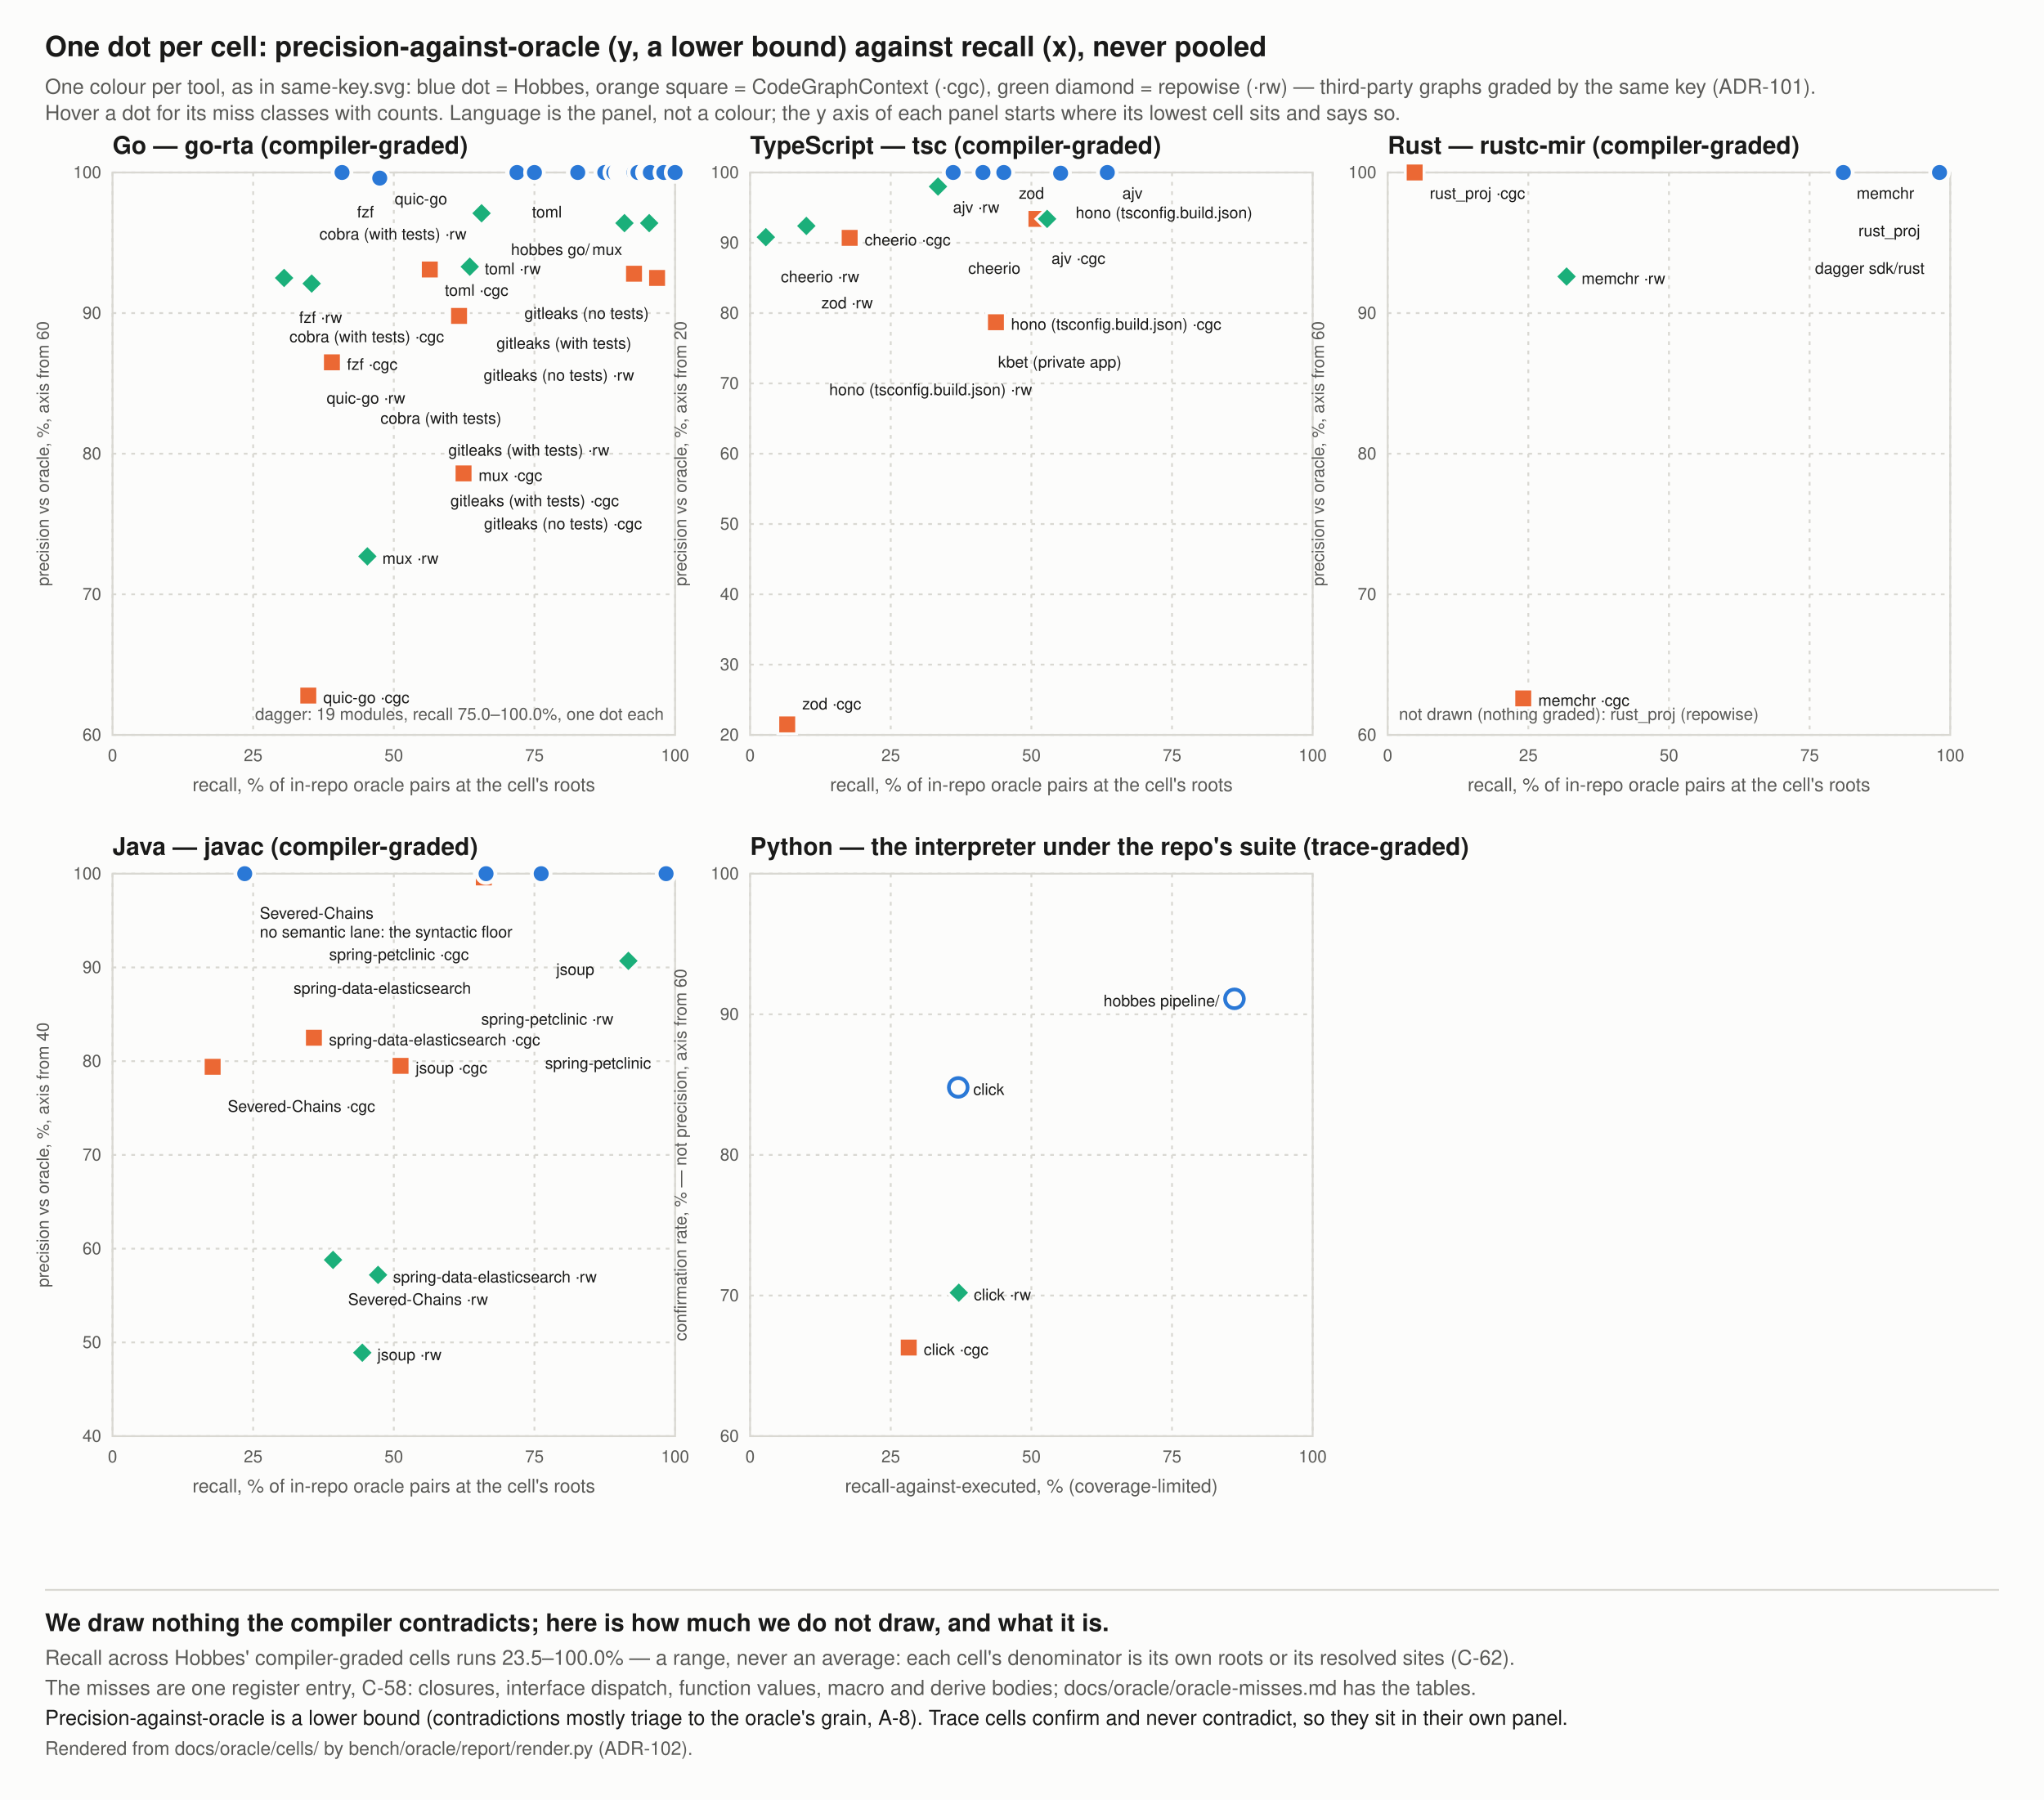
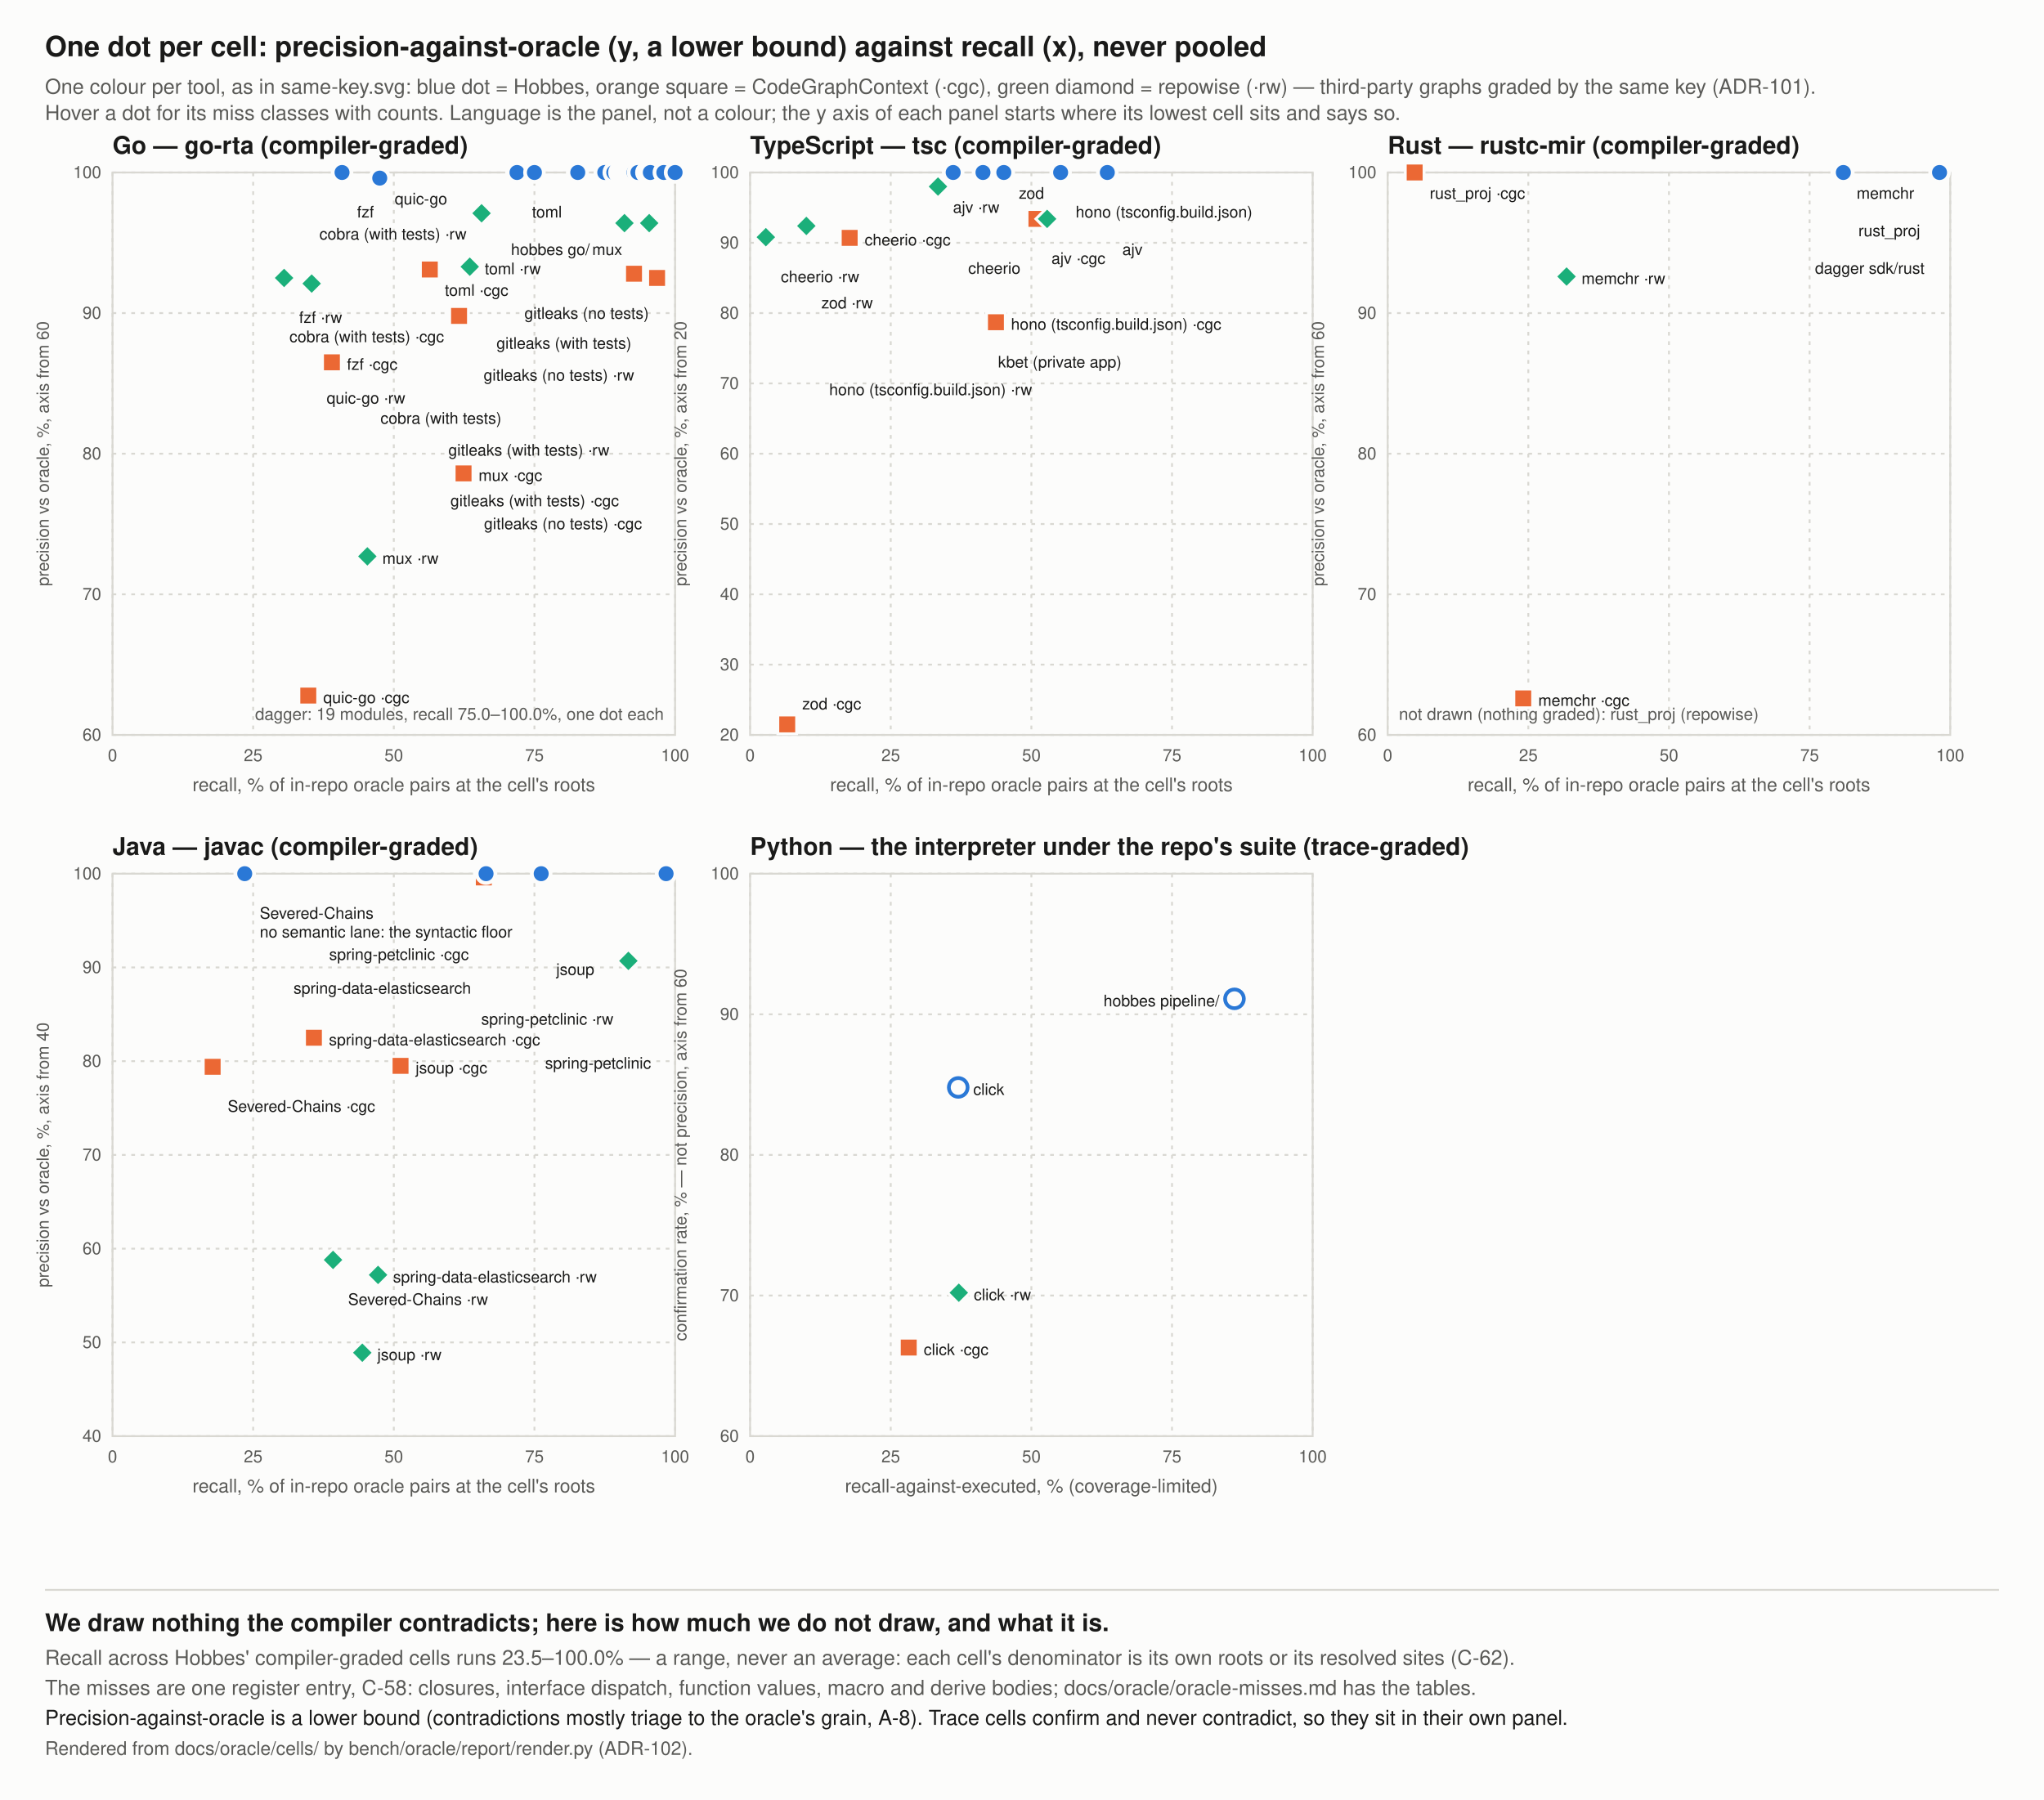
<svg xmlns="http://www.w3.org/2000/svg" width="1090" height="960" viewBox="0 0 1090 960" role="img" aria-label="Precision-against-oracle by recall, one dot per cell, per language">
  <rect width="1090" height="960" fill="#fcfcfb" />
  <text x="24" y="30" font-size="15" fill="#1a1a19" text-anchor="start" font-weight="bold" font-family="-apple-system, 'Segoe UI', Helvetica, Arial, sans-serif">One dot per cell: precision-against-oracle (y, a lower bound) against recall (x), never pooled</text>
  <text x="24" y="50" font-size="11" fill="#5a5a57" text-anchor="start" font-weight="normal" font-family="-apple-system, 'Segoe UI', Helvetica, Arial, sans-serif">One colour per tool, as in same-key.svg: blue dot = Hobbes, orange square = CodeGraphContext (·cgc), green diamond = repowise (·rw) — third-party graphs graded by the same key (ADR-101).</text>
  <text x="24" y="64" font-size="11" fill="#5a5a57" text-anchor="start" font-weight="normal" font-family="-apple-system, 'Segoe UI', Helvetica, Arial, sans-serif">Hover a dot for its miss classes with counts. Language is the panel, not a colour; the y axis of each panel starts where its lowest cell sits and says so.</text>
  <text x="60" y="82" font-size="13" fill="#1a1a19" text-anchor="start" font-weight="bold" font-family="-apple-system, 'Segoe UI', Helvetica, Arial, sans-serif">Go — go-rta (compiler-graded)</text>
  <rect x="60" y="92" width="300" height="300" fill="none" stroke="#d9d8d2" />
  <line x1="60.0" y1="92" x2="60.0" y2="392" stroke="#d9d8d2" stroke-dasharray="2 3" />
  <text x="60.0" y="406" font-size="9" fill="#5a5a57" text-anchor="middle" font-weight="normal" font-family="-apple-system, 'Segoe UI', Helvetica, Arial, sans-serif">0</text>
  <line x1="135.0" y1="92" x2="135.0" y2="392" stroke="#d9d8d2" stroke-dasharray="2 3" />
  <text x="135.0" y="406" font-size="9" fill="#5a5a57" text-anchor="middle" font-weight="normal" font-family="-apple-system, 'Segoe UI', Helvetica, Arial, sans-serif">25</text>
  <line x1="210.0" y1="92" x2="210.0" y2="392" stroke="#d9d8d2" stroke-dasharray="2 3" />
  <text x="210.0" y="406" font-size="9" fill="#5a5a57" text-anchor="middle" font-weight="normal" font-family="-apple-system, 'Segoe UI', Helvetica, Arial, sans-serif">50</text>
  <line x1="285.0" y1="92" x2="285.0" y2="392" stroke="#d9d8d2" stroke-dasharray="2 3" />
  <text x="285.0" y="406" font-size="9" fill="#5a5a57" text-anchor="middle" font-weight="normal" font-family="-apple-system, 'Segoe UI', Helvetica, Arial, sans-serif">75</text>
  <line x1="360.0" y1="92" x2="360.0" y2="392" stroke="#d9d8d2" stroke-dasharray="2 3" />
  <text x="360.0" y="406" font-size="9" fill="#5a5a57" text-anchor="middle" font-weight="normal" font-family="-apple-system, 'Segoe UI', Helvetica, Arial, sans-serif">100</text>
  <line x1="60" y1="392.0" x2="360" y2="392.0" stroke="#d9d8d2" stroke-dasharray="2 3" />
  <text x="54" y="395.0" font-size="9" fill="#5a5a57" text-anchor="end" font-weight="normal" font-family="-apple-system, 'Segoe UI', Helvetica, Arial, sans-serif">60</text>
  <line x1="60" y1="317.0" x2="360" y2="317.0" stroke="#d9d8d2" stroke-dasharray="2 3" />
  <text x="54" y="320.0" font-size="9" fill="#5a5a57" text-anchor="end" font-weight="normal" font-family="-apple-system, 'Segoe UI', Helvetica, Arial, sans-serif">70</text>
  <line x1="60" y1="242.0" x2="360" y2="242.0" stroke="#d9d8d2" stroke-dasharray="2 3" />
  <text x="54" y="245.0" font-size="9" fill="#5a5a57" text-anchor="end" font-weight="normal" font-family="-apple-system, 'Segoe UI', Helvetica, Arial, sans-serif">80</text>
  <line x1="60" y1="167.0" x2="360" y2="167.0" stroke="#d9d8d2" stroke-dasharray="2 3" />
  <text x="54" y="170.0" font-size="9" fill="#5a5a57" text-anchor="end" font-weight="normal" font-family="-apple-system, 'Segoe UI', Helvetica, Arial, sans-serif">90</text>
  <line x1="60" y1="92.0" x2="360" y2="92.0" stroke="#d9d8d2" stroke-dasharray="2 3" />
  <text x="54" y="95.0" font-size="9" fill="#5a5a57" text-anchor="end" font-weight="normal" font-family="-apple-system, 'Segoe UI', Helvetica, Arial, sans-serif">100</text>
  <text x="210.0" y="422" font-size="10" fill="#5a5a57" text-anchor="middle" font-weight="normal" font-family="-apple-system, 'Segoe UI', Helvetica, Arial, sans-serif">recall, % of in-repo oracle pairs at the cell's roots</text>
  <text x="26" y="242.0" font-size="9" fill="#5a5a57" text-anchor="middle" font-weight="normal" font-family="-apple-system, 'Segoe UI', Helvetica, Arial, sans-serif" transform="rotate(-90 26 242.0)">precision vs oracle, %, axis from 60</text>
  <g>
    <polygon points="151.5,142.25 157.5,148.25 151.5,154.25 145.5,148.25" fill="#1baf7a" stroke="#fcfcfb" stroke-width="1.5" />
  </g>
  <text x="159.5" y="172.25" font-size="8.5" fill="#1a1a19" text-anchor="start" font-weight="normal" font-family="-apple-system, 'Segoe UI', Helvetica, Arial, sans-serif">fzf ·rw</text>
  <g>
    <rect x="159.4" y="366.0" width="10" height="10" fill="#eb6834" stroke="#fcfcfb" stroke-width="1.5" />
  </g>
  <text x="172.4" y="375.0" font-size="8.5" fill="#1a1a19" text-anchor="start" font-weight="normal" font-family="-apple-system, 'Segoe UI', Helvetica, Arial, sans-serif">quic-go ·cgc</text>
  <g>
    <polygon points="166.2,145.25 172.2,151.25 166.2,157.25 160.2,151.25" fill="#1baf7a" stroke="#fcfcfb" stroke-width="1.5" />
  </g>
  <text x="174.2" y="215.25" font-size="8.5" fill="#1a1a19" text-anchor="start" font-weight="normal" font-family="-apple-system, 'Segoe UI', Helvetica, Arial, sans-serif">quic-go ·rw</text>
  <g>
    <rect x="172.0" y="188.25" width="10" height="10" fill="#eb6834" stroke="#fcfcfb" stroke-width="1.5" />
  </g>
  <text x="185.0" y="197.25" font-size="8.5" fill="#1a1a19" text-anchor="start" font-weight="normal" font-family="-apple-system, 'Segoe UI', Helvetica, Arial, sans-serif">fzf ·cgc</text>
  <g>
    <circle cx="182.4" cy="92.0" r="5" fill="#2a78d6" stroke="#fcfcfb" stroke-width="2" />
  </g>
  <text x="190.4" y="116.0" font-size="8.5" fill="#1a1a19" text-anchor="start" font-weight="normal" font-family="-apple-system, 'Segoe UI', Helvetica, Arial, sans-serif">fzf</text>
  <g>
    <polygon points="195.9,290.75 201.9,296.75 195.9,302.75 189.9,296.75" fill="#1baf7a" stroke="#fcfcfb" stroke-width="1.5" />
  </g>
  <text x="203.9" y="300.75" font-size="8.5" fill="#1a1a19" text-anchor="start" font-weight="normal" font-family="-apple-system, 'Segoe UI', Helvetica, Arial, sans-serif">mux ·rw</text>
  <g>
    <circle cx="202.5" cy="95" r="5" fill="#2a78d6" stroke="#fcfcfb" stroke-width="2" />
  </g>
  <text x="210.5" y="109" font-size="8.5" fill="#1a1a19" text-anchor="start" font-weight="normal" font-family="-apple-system, 'Segoe UI', Helvetica, Arial, sans-serif">quic-go</text>
  <g>
    <rect x="224.2" y="138.75" width="10" height="10" fill="#eb6834" stroke="#fcfcfb" stroke-width="1.5" />
  </g>
  <text x="237.2" y="157.75" font-size="8.5" fill="#1a1a19" text-anchor="start" font-weight="normal" font-family="-apple-system, 'Segoe UI', Helvetica, Arial, sans-serif">toml ·cgc</text>
  <g>
    <rect x="239.8" y="163.5" width="10" height="10" fill="#eb6834" stroke="#fcfcfb" stroke-width="1.5" />
  </g>
  <text x="236.8" y="182.5" font-size="8.5" fill="#1a1a19" text-anchor="end" font-weight="normal" font-family="-apple-system, 'Segoe UI', Helvetica, Arial, sans-serif">cobra (with tests) ·cgc</text>
  <g>
    <rect x="242.2" y="247.5" width="10" height="10" fill="#eb6834" stroke="#fcfcfb" stroke-width="1.5" />
  </g>
  <text x="255.2" y="256.5" font-size="8.5" fill="#1a1a19" text-anchor="start" font-weight="normal" font-family="-apple-system, 'Segoe UI', Helvetica, Arial, sans-serif">mux ·cgc</text>
  <g>
    <polygon points="250.5,136.25 256.5,142.25 250.5,148.25 244.5,142.25" fill="#1baf7a" stroke="#fcfcfb" stroke-width="1.5" />
  </g>
  <text x="258.5" y="146.25" font-size="8.5" fill="#1a1a19" text-anchor="start" font-weight="normal" font-family="-apple-system, 'Segoe UI', Helvetica, Arial, sans-serif">toml ·rw</text>
  <g>
    <polygon points="256.8,107.75 262.8,113.75 256.8,119.75 250.8,113.75" fill="#1baf7a" stroke="#fcfcfb" stroke-width="1.5" />
  </g>
  <text x="248.8" y="127.75" font-size="8.5" fill="#1a1a19" text-anchor="end" font-weight="normal" font-family="-apple-system, 'Segoe UI', Helvetica, Arial, sans-serif">cobra (with tests) ·rw</text>
  <g>
    <circle cx="275.4" cy="92.0" r="5" fill="#2a78d6" stroke="#fcfcfb" stroke-width="2" />
  </g>
  <text x="267.4" y="226.0" font-size="8.5" fill="#1a1a19" text-anchor="end" font-weight="normal" font-family="-apple-system, 'Segoe UI', Helvetica, Arial, sans-serif">cobra (with tests)</text>
  <g>
    <circle cx="275.7" cy="92.0" r="5" fill="#2a78d6" stroke="#fcfcfb" stroke-width="2" />
  </g>
  <text x="283.7" y="116.0" font-size="8.5" fill="#1a1a19" text-anchor="start" font-weight="normal" font-family="-apple-system, 'Segoe UI', Helvetica, Arial, sans-serif">toml</text>
  <g>
    <circle cx="285.0" cy="92.0" r="5" fill="#2a78d6" stroke="#fcfcfb" stroke-width="2" />
  </g>
  <g>
    <circle cx="307.8" cy="92.0" r="5" fill="#2a78d6" stroke="#fcfcfb" stroke-width="2" />
  </g>
  <text x="315.8" y="136.0" font-size="8.5" fill="#1a1a19" text-anchor="start" font-weight="normal" font-family="-apple-system, 'Segoe UI', Helvetica, Arial, sans-serif">mux</text>
  <g>
    <circle cx="308.1" cy="92.0" r="5" fill="#2a78d6" stroke="#fcfcfb" stroke-width="2" />
  </g>
  <g>
    <circle cx="322.5" cy="92.0" r="5" fill="#2a78d6" stroke="#fcfcfb" stroke-width="2" />
  </g>
  <text x="314.5" y="136.0" font-size="8.5" fill="#1a1a19" text-anchor="end" font-weight="normal" font-family="-apple-system, 'Segoe UI', Helvetica, Arial, sans-serif">hobbes go/</text>
  <g>
    <circle cx="327.3" cy="92.0" r="5" fill="#2a78d6" stroke="#fcfcfb" stroke-width="2" />
  </g>
  <g>
    <circle cx="330.3" cy="92.0" r="5" fill="#2a78d6" stroke="#fcfcfb" stroke-width="2" />
  </g>
  <g>
    <circle cx="330.9" cy="92.0" r="5" fill="#2a78d6" stroke="#fcfcfb" stroke-width="2" />
  </g>
  <g>
    <circle cx="332.4" cy="92.0" r="5" fill="#2a78d6" stroke="#fcfcfb" stroke-width="2" />
  </g>
  <g>
    <circle cx="332.7" cy="92.0" r="5" fill="#2a78d6" stroke="#fcfcfb" stroke-width="2" />
  </g>
  <g>
    <polygon points="333.0,113 339.0,119 333.0,125 327.0,119" fill="#1baf7a" stroke="#fcfcfb" stroke-width="1.5" />
  </g>
  <text x="325.0" y="243" font-size="8.5" fill="#1a1a19" text-anchor="end" font-weight="normal" font-family="-apple-system, 'Segoe UI', Helvetica, Arial, sans-serif">gitleaks (with tests) ·rw</text>
  <g>
    <circle cx="333.3" cy="92.0" r="5" fill="#2a78d6" stroke="#fcfcfb" stroke-width="2" />
  </g>
  <g>
    <circle cx="334.5" cy="92.0" r="5" fill="#2a78d6" stroke="#fcfcfb" stroke-width="2" />
  </g>
  <g>
    <circle cx="334.5" cy="92.0" r="5" fill="#2a78d6" stroke="#fcfcfb" stroke-width="2" />
  </g>
  <g>
    <circle cx="335.1" cy="92.0" r="5" fill="#2a78d6" stroke="#fcfcfb" stroke-width="2" />
  </g>
  <g>
    <circle cx="336.3" cy="92.0" r="5" fill="#2a78d6" stroke="#fcfcfb" stroke-width="2" />
  </g>
  <g>
    <circle cx="337.8" cy="92.0" r="5" fill="#2a78d6" stroke="#fcfcfb" stroke-width="2" />
  </g>
  <g>
    <rect x="333.1" y="141.0" width="10" height="10" fill="#eb6834" stroke="#fcfcfb" stroke-width="1.5" />
  </g>
  <text x="330.1" y="270.0" font-size="8.5" fill="#1a1a19" text-anchor="end" font-weight="normal" font-family="-apple-system, 'Segoe UI', Helvetica, Arial, sans-serif">gitleaks (with tests) ·cgc</text>
  <g>
    <circle cx="338.1" cy="92.0" r="5" fill="#2a78d6" stroke="#fcfcfb" stroke-width="2" />
  </g>
  <g>
    <circle cx="340.2" cy="92.0" r="5" fill="#2a78d6" stroke="#fcfcfb" stroke-width="2" />
  </g>
  <g>
    <circle cx="344.7" cy="92.0" r="5" fill="#2a78d6" stroke="#fcfcfb" stroke-width="2" />
  </g>
  <text x="336.7" y="186.0" font-size="8.5" fill="#1a1a19" text-anchor="end" font-weight="normal" font-family="-apple-system, 'Segoe UI', Helvetica, Arial, sans-serif">gitleaks (with tests)</text>
  <g>
    <circle cx="345.0" cy="92.0" r="5" fill="#2a78d6" stroke="#fcfcfb" stroke-width="2" />
  </g>
  <g>
    <polygon points="346.2,113 352.2,119 346.2,125 340.2,119" fill="#1baf7a" stroke="#fcfcfb" stroke-width="1.5" />
  </g>
  <text x="338.2" y="203" font-size="8.5" fill="#1a1a19" text-anchor="end" font-weight="normal" font-family="-apple-system, 'Segoe UI', Helvetica, Arial, sans-serif">gitleaks (no tests) ·rw</text>
  <g>
    <circle cx="346.8" cy="92.0" r="5" fill="#2a78d6" stroke="#fcfcfb" stroke-width="2" />
  </g>
  <g>
    <circle cx="346.8" cy="92.0" r="5" fill="#2a78d6" stroke="#fcfcfb" stroke-width="2" />
  </g>
  <g>
    <rect x="345.4" y="143.25" width="10" height="10" fill="#eb6834" stroke="#fcfcfb" stroke-width="1.5" />
  </g>
  <text x="342.4" y="282.25" font-size="8.5" fill="#1a1a19" text-anchor="end" font-weight="normal" font-family="-apple-system, 'Segoe UI', Helvetica, Arial, sans-serif">gitleaks (no tests) ·cgc</text>
  <g>
    <circle cx="354.0" cy="92.0" r="5" fill="#2a78d6" stroke="#fcfcfb" stroke-width="2" />
  </g>
  <text x="346.0" y="170.0" font-size="8.5" fill="#1a1a19" text-anchor="end" font-weight="normal" font-family="-apple-system, 'Segoe UI', Helvetica, Arial, sans-serif">gitleaks (no tests)</text>
  <g>
    <circle cx="360.0" cy="92.0" r="5" fill="#2a78d6" stroke="#fcfcfb" stroke-width="2" />
  </g>
  <text x="354" y="384" font-size="9" fill="#5a5a57" text-anchor="end" font-weight="normal" font-family="-apple-system, 'Segoe UI', Helvetica, Arial, sans-serif">dagger: 19 modules, recall 75.0–100.0%, one dot each</text>
  <text x="400" y="82" font-size="13" fill="#1a1a19" text-anchor="start" font-weight="bold" font-family="-apple-system, 'Segoe UI', Helvetica, Arial, sans-serif">TypeScript — tsc (compiler-graded)</text>
  <rect x="400" y="92" width="300" height="300" fill="none" stroke="#d9d8d2" />
  <line x1="400.0" y1="92" x2="400.0" y2="392" stroke="#d9d8d2" stroke-dasharray="2 3" />
  <text x="400.0" y="406" font-size="9" fill="#5a5a57" text-anchor="middle" font-weight="normal" font-family="-apple-system, 'Segoe UI', Helvetica, Arial, sans-serif">0</text>
  <line x1="475.0" y1="92" x2="475.0" y2="392" stroke="#d9d8d2" stroke-dasharray="2 3" />
  <text x="475.0" y="406" font-size="9" fill="#5a5a57" text-anchor="middle" font-weight="normal" font-family="-apple-system, 'Segoe UI', Helvetica, Arial, sans-serif">25</text>
  <line x1="550.0" y1="92" x2="550.0" y2="392" stroke="#d9d8d2" stroke-dasharray="2 3" />
  <text x="550.0" y="406" font-size="9" fill="#5a5a57" text-anchor="middle" font-weight="normal" font-family="-apple-system, 'Segoe UI', Helvetica, Arial, sans-serif">50</text>
  <line x1="625.0" y1="92" x2="625.0" y2="392" stroke="#d9d8d2" stroke-dasharray="2 3" />
  <text x="625.0" y="406" font-size="9" fill="#5a5a57" text-anchor="middle" font-weight="normal" font-family="-apple-system, 'Segoe UI', Helvetica, Arial, sans-serif">75</text>
  <line x1="700.0" y1="92" x2="700.0" y2="392" stroke="#d9d8d2" stroke-dasharray="2 3" />
  <text x="700.0" y="406" font-size="9" fill="#5a5a57" text-anchor="middle" font-weight="normal" font-family="-apple-system, 'Segoe UI', Helvetica, Arial, sans-serif">100</text>
  <line x1="400" y1="392.0" x2="700" y2="392.0" stroke="#d9d8d2" stroke-dasharray="2 3" />
  <text x="394" y="395.0" font-size="9" fill="#5a5a57" text-anchor="end" font-weight="normal" font-family="-apple-system, 'Segoe UI', Helvetica, Arial, sans-serif">20</text>
  <line x1="400" y1="354.5" x2="700" y2="354.5" stroke="#d9d8d2" stroke-dasharray="2 3" />
  <text x="394" y="357.5" font-size="9" fill="#5a5a57" text-anchor="end" font-weight="normal" font-family="-apple-system, 'Segoe UI', Helvetica, Arial, sans-serif">30</text>
  <line x1="400" y1="317.0" x2="700" y2="317.0" stroke="#d9d8d2" stroke-dasharray="2 3" />
  <text x="394" y="320.0" font-size="9" fill="#5a5a57" text-anchor="end" font-weight="normal" font-family="-apple-system, 'Segoe UI', Helvetica, Arial, sans-serif">40</text>
  <line x1="400" y1="279.5" x2="700" y2="279.5" stroke="#d9d8d2" stroke-dasharray="2 3" />
  <text x="394" y="282.5" font-size="9" fill="#5a5a57" text-anchor="end" font-weight="normal" font-family="-apple-system, 'Segoe UI', Helvetica, Arial, sans-serif">50</text>
  <line x1="400" y1="242.0" x2="700" y2="242.0" stroke="#d9d8d2" stroke-dasharray="2 3" />
  <text x="394" y="245.0" font-size="9" fill="#5a5a57" text-anchor="end" font-weight="normal" font-family="-apple-system, 'Segoe UI', Helvetica, Arial, sans-serif">60</text>
  <line x1="400" y1="204.5" x2="700" y2="204.5" stroke="#d9d8d2" stroke-dasharray="2 3" />
  <text x="394" y="207.5" font-size="9" fill="#5a5a57" text-anchor="end" font-weight="normal" font-family="-apple-system, 'Segoe UI', Helvetica, Arial, sans-serif">70</text>
  <line x1="400" y1="167.0" x2="700" y2="167.0" stroke="#d9d8d2" stroke-dasharray="2 3" />
  <text x="394" y="170.0" font-size="9" fill="#5a5a57" text-anchor="end" font-weight="normal" font-family="-apple-system, 'Segoe UI', Helvetica, Arial, sans-serif">80</text>
  <line x1="400" y1="129.5" x2="700" y2="129.5" stroke="#d9d8d2" stroke-dasharray="2 3" />
  <text x="394" y="132.5" font-size="9" fill="#5a5a57" text-anchor="end" font-weight="normal" font-family="-apple-system, 'Segoe UI', Helvetica, Arial, sans-serif">90</text>
  <line x1="400" y1="92.0" x2="700" y2="92.0" stroke="#d9d8d2" stroke-dasharray="2 3" />
  <text x="394" y="95.0" font-size="9" fill="#5a5a57" text-anchor="end" font-weight="normal" font-family="-apple-system, 'Segoe UI', Helvetica, Arial, sans-serif">100</text>
  <text x="550.0" y="422" font-size="10" fill="#5a5a57" text-anchor="middle" font-weight="normal" font-family="-apple-system, 'Segoe UI', Helvetica, Arial, sans-serif">recall, % of in-repo oracle pairs at the cell's roots</text>
  <text x="366" y="242.0" font-size="9" fill="#5a5a57" text-anchor="middle" font-weight="normal" font-family="-apple-system, 'Segoe UI', Helvetica, Arial, sans-serif" transform="rotate(-90 366 242.0)">precision vs oracle, %, axis from 20</text>
  <g>
    <polygon points="408.4,120.5 414.4,126.5 408.4,132.5 402.4,126.5" fill="#1baf7a" stroke="#fcfcfb" stroke-width="1.5" />
  </g>
  <text x="416.4" y="150.5" font-size="8.5" fill="#1a1a19" text-anchor="start" font-weight="normal" font-family="-apple-system, 'Segoe UI', Helvetica, Arial, sans-serif">cheerio ·rw</text>
  <g>
    <rect x="414.8" y="381.375" width="10" height="10" fill="#eb6834" stroke="#fcfcfb" stroke-width="1.5" />
  </g>
  <text x="427.8" y="378.375" font-size="8.5" fill="#1a1a19" text-anchor="start" font-weight="normal" font-family="-apple-system, 'Segoe UI', Helvetica, Arial, sans-serif">zod ·cgc</text>
  <g>
    <polygon points="430.0,114.5 436.0,120.5 430.0,126.5 424.0,120.5" fill="#1baf7a" stroke="#fcfcfb" stroke-width="1.5" />
  </g>
  <text x="438.0" y="164.5" font-size="8.5" fill="#1a1a19" text-anchor="start" font-weight="normal" font-family="-apple-system, 'Segoe UI', Helvetica, Arial, sans-serif">zod ·rw</text>
  <g>
    <rect x="448.1" y="121.875" width="10" height="10" fill="#eb6834" stroke="#fcfcfb" stroke-width="1.5" />
  </g>
  <text x="461.1" y="130.875" font-size="8.5" fill="#1a1a19" text-anchor="start" font-weight="normal" font-family="-apple-system, 'Segoe UI', Helvetica, Arial, sans-serif">cheerio ·cgc</text>
  <g>
    <polygon points="500.2,93.5 506.2,99.5 500.2,105.5 494.2,99.5" fill="#1baf7a" stroke="#fcfcfb" stroke-width="1.5" />
  </g>
  <text x="508.2" y="113.5" font-size="8.5" fill="#1a1a19" text-anchor="start" font-weight="normal" font-family="-apple-system, 'Segoe UI', Helvetica, Arial, sans-serif">ajv ·rw</text>
  <g>
    <circle cx="508.3" cy="92.0" r="5" fill="#2a78d6" stroke="#fcfcfb" stroke-width="2" />
  </g>
  <text x="516.3" y="146.0" font-size="8.5" fill="#1a1a19" text-anchor="start" font-weight="normal" font-family="-apple-system, 'Segoe UI', Helvetica, Arial, sans-serif">cheerio</text>
  <g>
    <circle cx="524.2" cy="92.0" r="5" fill="#2a78d6" stroke="#fcfcfb" stroke-width="2" />
  </g>
  <text x="532.2" y="196.0" font-size="8.5" fill="#1a1a19" text-anchor="start" font-weight="normal" font-family="-apple-system, 'Segoe UI', Helvetica, Arial, sans-serif">kbet (private app)</text>
  <g>
    <rect x="526.1" y="166.875" width="10" height="10" fill="#eb6834" stroke="#fcfcfb" stroke-width="1.5" />
  </g>
  <text x="539.1" y="175.875" font-size="8.5" fill="#1a1a19" text-anchor="start" font-weight="normal" font-family="-apple-system, 'Segoe UI', Helvetica, Arial, sans-serif">hono (tsconfig.build.json) ·cgc</text>
  <g>
    <circle cx="535.3" cy="92.0" r="5" fill="#2a78d6" stroke="#fcfcfb" stroke-width="2" />
  </g>
  <text x="543.3" y="106.0" font-size="8.5" fill="#1a1a19" text-anchor="start" font-weight="normal" font-family="-apple-system, 'Segoe UI', Helvetica, Arial, sans-serif">zod</text>
  <g>
    <rect x="547.7" y="111.75" width="10" height="10" fill="#eb6834" stroke="#fcfcfb" stroke-width="1.5" />
  </g>
  <text x="560.7" y="140.75" font-size="8.5" fill="#1a1a19" text-anchor="start" font-weight="normal" font-family="-apple-system, 'Segoe UI', Helvetica, Arial, sans-serif">ajv ·cgc</text>
  <g>
    <polygon points="558.4,110.75 564.4,116.75 558.4,122.75 552.4,116.75" fill="#1baf7a" stroke="#fcfcfb" stroke-width="1.5" />
  </g>
  <text x="550.4" y="210.75" font-size="8.5" fill="#1a1a19" text-anchor="end" font-weight="normal" font-family="-apple-system, 'Segoe UI', Helvetica, Arial, sans-serif">hono (tsconfig.build.json) ·rw</text>
  <g>
-     <circle cx="565.6" cy="92.375" r="5" fill="#2a78d6" stroke="#fcfcfb" stroke-width="2" />
-   </g>
-   <text x="573.6" y="116.375" font-size="8.5" fill="#1a1a19" text-anchor="start" font-weight="normal" font-family="-apple-system, 'Segoe UI', Helvetica, Arial, sans-serif">hono (tsconfig.build.json)</text>
+     <circle cx="565.6" cy="92.0" r="5" fill="#2a78d6" stroke="#fcfcfb" stroke-width="2" />
+   </g>
+   <text x="573.6" y="116.0" font-size="8.5" fill="#1a1a19" text-anchor="start" font-weight="normal" font-family="-apple-system, 'Segoe UI', Helvetica, Arial, sans-serif">hono (tsconfig.build.json)</text>
  <g>
    <circle cx="590.5" cy="92.0" r="5" fill="#2a78d6" stroke="#fcfcfb" stroke-width="2" />
  </g>
-   <text x="598.5" y="106.0" font-size="8.5" fill="#1a1a19" text-anchor="start" font-weight="normal" font-family="-apple-system, 'Segoe UI', Helvetica, Arial, sans-serif">ajv</text>
+   <text x="598.5" y="136.0" font-size="8.5" fill="#1a1a19" text-anchor="start" font-weight="normal" font-family="-apple-system, 'Segoe UI', Helvetica, Arial, sans-serif">ajv</text>
  <text x="740" y="82" font-size="13" fill="#1a1a19" text-anchor="start" font-weight="bold" font-family="-apple-system, 'Segoe UI', Helvetica, Arial, sans-serif">Rust — rustc-mir (compiler-graded)</text>
  <rect x="740" y="92" width="300" height="300" fill="none" stroke="#d9d8d2" />
  <line x1="740.0" y1="92" x2="740.0" y2="392" stroke="#d9d8d2" stroke-dasharray="2 3" />
  <text x="740.0" y="406" font-size="9" fill="#5a5a57" text-anchor="middle" font-weight="normal" font-family="-apple-system, 'Segoe UI', Helvetica, Arial, sans-serif">0</text>
  <line x1="815.0" y1="92" x2="815.0" y2="392" stroke="#d9d8d2" stroke-dasharray="2 3" />
  <text x="815.0" y="406" font-size="9" fill="#5a5a57" text-anchor="middle" font-weight="normal" font-family="-apple-system, 'Segoe UI', Helvetica, Arial, sans-serif">25</text>
  <line x1="890.0" y1="92" x2="890.0" y2="392" stroke="#d9d8d2" stroke-dasharray="2 3" />
  <text x="890.0" y="406" font-size="9" fill="#5a5a57" text-anchor="middle" font-weight="normal" font-family="-apple-system, 'Segoe UI', Helvetica, Arial, sans-serif">50</text>
  <line x1="965.0" y1="92" x2="965.0" y2="392" stroke="#d9d8d2" stroke-dasharray="2 3" />
  <text x="965.0" y="406" font-size="9" fill="#5a5a57" text-anchor="middle" font-weight="normal" font-family="-apple-system, 'Segoe UI', Helvetica, Arial, sans-serif">75</text>
  <line x1="1040.0" y1="92" x2="1040.0" y2="392" stroke="#d9d8d2" stroke-dasharray="2 3" />
  <text x="1040.0" y="406" font-size="9" fill="#5a5a57" text-anchor="middle" font-weight="normal" font-family="-apple-system, 'Segoe UI', Helvetica, Arial, sans-serif">100</text>
  <line x1="740" y1="392.0" x2="1040" y2="392.0" stroke="#d9d8d2" stroke-dasharray="2 3" />
  <text x="734" y="395.0" font-size="9" fill="#5a5a57" text-anchor="end" font-weight="normal" font-family="-apple-system, 'Segoe UI', Helvetica, Arial, sans-serif">60</text>
  <line x1="740" y1="317.0" x2="1040" y2="317.0" stroke="#d9d8d2" stroke-dasharray="2 3" />
  <text x="734" y="320.0" font-size="9" fill="#5a5a57" text-anchor="end" font-weight="normal" font-family="-apple-system, 'Segoe UI', Helvetica, Arial, sans-serif">70</text>
  <line x1="740" y1="242.0" x2="1040" y2="242.0" stroke="#d9d8d2" stroke-dasharray="2 3" />
  <text x="734" y="245.0" font-size="9" fill="#5a5a57" text-anchor="end" font-weight="normal" font-family="-apple-system, 'Segoe UI', Helvetica, Arial, sans-serif">80</text>
  <line x1="740" y1="167.0" x2="1040" y2="167.0" stroke="#d9d8d2" stroke-dasharray="2 3" />
  <text x="734" y="170.0" font-size="9" fill="#5a5a57" text-anchor="end" font-weight="normal" font-family="-apple-system, 'Segoe UI', Helvetica, Arial, sans-serif">90</text>
  <line x1="740" y1="92.0" x2="1040" y2="92.0" stroke="#d9d8d2" stroke-dasharray="2 3" />
  <text x="734" y="95.0" font-size="9" fill="#5a5a57" text-anchor="end" font-weight="normal" font-family="-apple-system, 'Segoe UI', Helvetica, Arial, sans-serif">100</text>
  <text x="890.0" y="422" font-size="10" fill="#5a5a57" text-anchor="middle" font-weight="normal" font-family="-apple-system, 'Segoe UI', Helvetica, Arial, sans-serif">recall, % of in-repo oracle pairs at the cell's roots</text>
  <text x="706" y="242.0" font-size="9" fill="#5a5a57" text-anchor="middle" font-weight="normal" font-family="-apple-system, 'Segoe UI', Helvetica, Arial, sans-serif" transform="rotate(-90 706 242.0)">precision vs oracle, %, axis from 60</text>
  <text x="746" y="384" font-size="9" fill="#5a5a57" text-anchor="start" font-weight="normal" font-family="-apple-system, 'Segoe UI', Helvetica, Arial, sans-serif">not drawn (nothing graded): rust_proj (repowise)</text>
  <g>
    <rect x="749.4" y="87.0" width="10" height="10" fill="#eb6834" stroke="#fcfcfb" stroke-width="1.5" />
  </g>
  <text x="762.4" y="106.0" font-size="8.5" fill="#1a1a19" text-anchor="start" font-weight="normal" font-family="-apple-system, 'Segoe UI', Helvetica, Arial, sans-serif">rust_proj ·cgc</text>
  <g>
    <rect x="807.3" y="367.5" width="10" height="10" fill="#eb6834" stroke="#fcfcfb" stroke-width="1.5" />
  </g>
  <text x="820.3" y="376.5" font-size="8.5" fill="#1a1a19" text-anchor="start" font-weight="normal" font-family="-apple-system, 'Segoe UI', Helvetica, Arial, sans-serif">memchr ·cgc</text>
  <g>
    <polygon points="835.4,141.5 841.4,147.5 835.4,153.5 829.4,147.5" fill="#1baf7a" stroke="#fcfcfb" stroke-width="1.5" />
  </g>
  <text x="843.4" y="151.5" font-size="8.5" fill="#1a1a19" text-anchor="start" font-weight="normal" font-family="-apple-system, 'Segoe UI', Helvetica, Arial, sans-serif">memchr ·rw</text>
  <g>
    <circle cx="982.1" cy="92.0" r="5" fill="#2a78d6" stroke="#fcfcfb" stroke-width="2" />
  </g>
  <text x="990.1" y="106.0" font-size="8.5" fill="#1a1a19" text-anchor="start" font-weight="normal" font-family="-apple-system, 'Segoe UI', Helvetica, Arial, sans-serif">memchr</text>
  <g>
    <circle cx="983.0" cy="92.0" r="5" fill="#2a78d6" stroke="#fcfcfb" stroke-width="2" />
  </g>
  <text x="991.0" y="126.0" font-size="8.5" fill="#1a1a19" text-anchor="start" font-weight="normal" font-family="-apple-system, 'Segoe UI', Helvetica, Arial, sans-serif">rust_proj</text>
  <g>
    <circle cx="1034.3" cy="92.0" r="5" fill="#2a78d6" stroke="#fcfcfb" stroke-width="2" />
  </g>
  <text x="1026.3" y="146.0" font-size="8.5" fill="#1a1a19" text-anchor="end" font-weight="normal" font-family="-apple-system, 'Segoe UI', Helvetica, Arial, sans-serif">dagger sdk/rust</text>
  <text x="60" y="456" font-size="13" fill="#1a1a19" text-anchor="start" font-weight="bold" font-family="-apple-system, 'Segoe UI', Helvetica, Arial, sans-serif">Java — javac (compiler-graded)</text>
  <rect x="60" y="466" width="300" height="300" fill="none" stroke="#d9d8d2" />
  <line x1="60.0" y1="466" x2="60.0" y2="766" stroke="#d9d8d2" stroke-dasharray="2 3" />
  <text x="60.0" y="780" font-size="9" fill="#5a5a57" text-anchor="middle" font-weight="normal" font-family="-apple-system, 'Segoe UI', Helvetica, Arial, sans-serif">0</text>
  <line x1="135.0" y1="466" x2="135.0" y2="766" stroke="#d9d8d2" stroke-dasharray="2 3" />
  <text x="135.0" y="780" font-size="9" fill="#5a5a57" text-anchor="middle" font-weight="normal" font-family="-apple-system, 'Segoe UI', Helvetica, Arial, sans-serif">25</text>
  <line x1="210.0" y1="466" x2="210.0" y2="766" stroke="#d9d8d2" stroke-dasharray="2 3" />
  <text x="210.0" y="780" font-size="9" fill="#5a5a57" text-anchor="middle" font-weight="normal" font-family="-apple-system, 'Segoe UI', Helvetica, Arial, sans-serif">50</text>
  <line x1="285.0" y1="466" x2="285.0" y2="766" stroke="#d9d8d2" stroke-dasharray="2 3" />
  <text x="285.0" y="780" font-size="9" fill="#5a5a57" text-anchor="middle" font-weight="normal" font-family="-apple-system, 'Segoe UI', Helvetica, Arial, sans-serif">75</text>
  <line x1="360.0" y1="466" x2="360.0" y2="766" stroke="#d9d8d2" stroke-dasharray="2 3" />
  <text x="360.0" y="780" font-size="9" fill="#5a5a57" text-anchor="middle" font-weight="normal" font-family="-apple-system, 'Segoe UI', Helvetica, Arial, sans-serif">100</text>
  <line x1="60" y1="766.0" x2="360" y2="766.0" stroke="#d9d8d2" stroke-dasharray="2 3" />
  <text x="54" y="769.0" font-size="9" fill="#5a5a57" text-anchor="end" font-weight="normal" font-family="-apple-system, 'Segoe UI', Helvetica, Arial, sans-serif">40</text>
  <line x1="60" y1="716.0" x2="360" y2="716.0" stroke="#d9d8d2" stroke-dasharray="2 3" />
  <text x="54" y="719.0" font-size="9" fill="#5a5a57" text-anchor="end" font-weight="normal" font-family="-apple-system, 'Segoe UI', Helvetica, Arial, sans-serif">50</text>
  <line x1="60" y1="666.0" x2="360" y2="666.0" stroke="#d9d8d2" stroke-dasharray="2 3" />
  <text x="54" y="669.0" font-size="9" fill="#5a5a57" text-anchor="end" font-weight="normal" font-family="-apple-system, 'Segoe UI', Helvetica, Arial, sans-serif">60</text>
  <line x1="60" y1="616.0" x2="360" y2="616.0" stroke="#d9d8d2" stroke-dasharray="2 3" />
  <text x="54" y="619.0" font-size="9" fill="#5a5a57" text-anchor="end" font-weight="normal" font-family="-apple-system, 'Segoe UI', Helvetica, Arial, sans-serif">70</text>
  <line x1="60" y1="566.0" x2="360" y2="566.0" stroke="#d9d8d2" stroke-dasharray="2 3" />
  <text x="54" y="569.0" font-size="9" fill="#5a5a57" text-anchor="end" font-weight="normal" font-family="-apple-system, 'Segoe UI', Helvetica, Arial, sans-serif">80</text>
  <line x1="60" y1="516.0" x2="360" y2="516.0" stroke="#d9d8d2" stroke-dasharray="2 3" />
  <text x="54" y="519.0" font-size="9" fill="#5a5a57" text-anchor="end" font-weight="normal" font-family="-apple-system, 'Segoe UI', Helvetica, Arial, sans-serif">90</text>
  <line x1="60" y1="466.0" x2="360" y2="466.0" stroke="#d9d8d2" stroke-dasharray="2 3" />
  <text x="54" y="469.0" font-size="9" fill="#5a5a57" text-anchor="end" font-weight="normal" font-family="-apple-system, 'Segoe UI', Helvetica, Arial, sans-serif">100</text>
  <text x="210.0" y="796" font-size="10" fill="#5a5a57" text-anchor="middle" font-weight="normal" font-family="-apple-system, 'Segoe UI', Helvetica, Arial, sans-serif">recall, % of in-repo oracle pairs at the cell's roots</text>
  <text x="26" y="616.0" font-size="9" fill="#5a5a57" text-anchor="middle" font-weight="normal" font-family="-apple-system, 'Segoe UI', Helvetica, Arial, sans-serif" transform="rotate(-90 26 616.0)">precision vs oracle, %, axis from 40</text>
  <g>
    <rect x="108.4" y="564.0" width="10" height="10" fill="#eb6834" stroke="#fcfcfb" stroke-width="1.5" />
  </g>
  <text x="121.4" y="593.0" font-size="8.5" fill="#1a1a19" text-anchor="start" font-weight="normal" font-family="-apple-system, 'Segoe UI', Helvetica, Arial, sans-serif">Severed-Chains ·cgc</text>
  <g>
    <circle cx="130.5" cy="466.0" r="5" fill="#2a78d6" stroke="#fcfcfb" stroke-width="2" />
  </g>
  <text x="138.5" y="490.0" font-size="8.5" fill="#1a1a19" text-anchor="start" font-weight="normal" font-family="-apple-system, 'Segoe UI', Helvetica, Arial, sans-serif">Severed-Chains</text>
  <text x="138.5" y="500.0" font-size="8.5" fill="#1a1a19" text-anchor="start" font-weight="normal" font-family="-apple-system, 'Segoe UI', Helvetica, Arial, sans-serif">no semantic lane: the syntactic floor</text>
  <g>
    <rect x="162.4" y="548.5" width="10" height="10" fill="#eb6834" stroke="#fcfcfb" stroke-width="1.5" />
  </g>
  <text x="175.4" y="557.5" font-size="8.5" fill="#1a1a19" text-anchor="start" font-weight="normal" font-family="-apple-system, 'Segoe UI', Helvetica, Arial, sans-serif">spring-data-elasticsearch ·cgc</text>
  <g>
    <polygon points="177.6,666.0 183.6,672.0 177.6,678.0 171.6,672.0" fill="#1baf7a" stroke="#fcfcfb" stroke-width="1.5" />
  </g>
  <text x="185.6" y="696.0" font-size="8.5" fill="#1a1a19" text-anchor="start" font-weight="normal" font-family="-apple-system, 'Segoe UI', Helvetica, Arial, sans-serif">Severed-Chains ·rw</text>
  <g>
    <polygon points="193.2,715.5 199.2,721.5 193.2,727.5 187.2,721.5" fill="#1baf7a" stroke="#fcfcfb" stroke-width="1.5" />
  </g>
  <text x="201.2" y="725.5" font-size="8.5" fill="#1a1a19" text-anchor="start" font-weight="normal" font-family="-apple-system, 'Segoe UI', Helvetica, Arial, sans-serif">jsoup ·rw</text>
  <g>
    <polygon points="201.6,674.0 207.6,680.0 201.6,686.0 195.6,680.0" fill="#1baf7a" stroke="#fcfcfb" stroke-width="1.5" />
  </g>
  <text x="209.6" y="684.0" font-size="8.5" fill="#1a1a19" text-anchor="start" font-weight="normal" font-family="-apple-system, 'Segoe UI', Helvetica, Arial, sans-serif">spring-data-elasticsearch ·rw</text>
  <g>
    <rect x="208.6" y="563.5" width="10" height="10" fill="#eb6834" stroke="#fcfcfb" stroke-width="1.5" />
  </g>
  <text x="221.6" y="572.5" font-size="8.5" fill="#1a1a19" text-anchor="start" font-weight="normal" font-family="-apple-system, 'Segoe UI', Helvetica, Arial, sans-serif">jsoup ·cgc</text>
  <g>
    <rect x="253.0" y="463.0" width="10" height="10" fill="#eb6834" stroke="#fcfcfb" stroke-width="1.5" />
  </g>
  <text x="250.0" y="512.0" font-size="8.5" fill="#1a1a19" text-anchor="end" font-weight="normal" font-family="-apple-system, 'Segoe UI', Helvetica, Arial, sans-serif">spring-petclinic ·cgc</text>
  <g>
    <circle cx="259.2" cy="466.0" r="5" fill="#2a78d6" stroke="#fcfcfb" stroke-width="2" />
  </g>
  <text x="251.2" y="530.0" font-size="8.5" fill="#1a1a19" text-anchor="end" font-weight="normal" font-family="-apple-system, 'Segoe UI', Helvetica, Arial, sans-serif">spring-data-elasticsearch</text>
  <g>
    <circle cx="288.6" cy="466.0" r="5" fill="#2a78d6" stroke="#fcfcfb" stroke-width="2" />
  </g>
  <text x="296.6" y="520.0" font-size="8.5" fill="#1a1a19" text-anchor="start" font-weight="normal" font-family="-apple-system, 'Segoe UI', Helvetica, Arial, sans-serif">jsoup</text>
  <g>
    <polygon points="335.1,506.5 341.1,512.5 335.1,518.5 329.1,512.5" fill="#1baf7a" stroke="#fcfcfb" stroke-width="1.5" />
  </g>
  <text x="327.1" y="546.5" font-size="8.5" fill="#1a1a19" text-anchor="end" font-weight="normal" font-family="-apple-system, 'Segoe UI', Helvetica, Arial, sans-serif">spring-petclinic ·rw</text>
  <g>
    <circle cx="355.2" cy="466.0" r="5" fill="#2a78d6" stroke="#fcfcfb" stroke-width="2" />
  </g>
  <text x="347.2" y="570.0" font-size="8.5" fill="#1a1a19" text-anchor="end" font-weight="normal" font-family="-apple-system, 'Segoe UI', Helvetica, Arial, sans-serif">spring-petclinic</text>
  <text x="400" y="456" font-size="13" fill="#1a1a19" text-anchor="start" font-weight="bold" font-family="-apple-system, 'Segoe UI', Helvetica, Arial, sans-serif">Python — the interpreter under the repo's suite (trace-graded)</text>
  <rect x="400" y="466" width="300" height="300" fill="none" stroke="#d9d8d2" />
  <line x1="400.0" y1="466" x2="400.0" y2="766" stroke="#d9d8d2" stroke-dasharray="2 3" />
  <text x="400.0" y="780" font-size="9" fill="#5a5a57" text-anchor="middle" font-weight="normal" font-family="-apple-system, 'Segoe UI', Helvetica, Arial, sans-serif">0</text>
  <line x1="475.0" y1="466" x2="475.0" y2="766" stroke="#d9d8d2" stroke-dasharray="2 3" />
  <text x="475.0" y="780" font-size="9" fill="#5a5a57" text-anchor="middle" font-weight="normal" font-family="-apple-system, 'Segoe UI', Helvetica, Arial, sans-serif">25</text>
  <line x1="550.0" y1="466" x2="550.0" y2="766" stroke="#d9d8d2" stroke-dasharray="2 3" />
  <text x="550.0" y="780" font-size="9" fill="#5a5a57" text-anchor="middle" font-weight="normal" font-family="-apple-system, 'Segoe UI', Helvetica, Arial, sans-serif">50</text>
  <line x1="625.0" y1="466" x2="625.0" y2="766" stroke="#d9d8d2" stroke-dasharray="2 3" />
  <text x="625.0" y="780" font-size="9" fill="#5a5a57" text-anchor="middle" font-weight="normal" font-family="-apple-system, 'Segoe UI', Helvetica, Arial, sans-serif">75</text>
  <line x1="700.0" y1="466" x2="700.0" y2="766" stroke="#d9d8d2" stroke-dasharray="2 3" />
  <text x="700.0" y="780" font-size="9" fill="#5a5a57" text-anchor="middle" font-weight="normal" font-family="-apple-system, 'Segoe UI', Helvetica, Arial, sans-serif">100</text>
  <line x1="400" y1="766.0" x2="700" y2="766.0" stroke="#d9d8d2" stroke-dasharray="2 3" />
  <text x="394" y="769.0" font-size="9" fill="#5a5a57" text-anchor="end" font-weight="normal" font-family="-apple-system, 'Segoe UI', Helvetica, Arial, sans-serif">60</text>
  <line x1="400" y1="691.0" x2="700" y2="691.0" stroke="#d9d8d2" stroke-dasharray="2 3" />
  <text x="394" y="694.0" font-size="9" fill="#5a5a57" text-anchor="end" font-weight="normal" font-family="-apple-system, 'Segoe UI', Helvetica, Arial, sans-serif">70</text>
  <line x1="400" y1="616.0" x2="700" y2="616.0" stroke="#d9d8d2" stroke-dasharray="2 3" />
  <text x="394" y="619.0" font-size="9" fill="#5a5a57" text-anchor="end" font-weight="normal" font-family="-apple-system, 'Segoe UI', Helvetica, Arial, sans-serif">80</text>
  <line x1="400" y1="541.0" x2="700" y2="541.0" stroke="#d9d8d2" stroke-dasharray="2 3" />
  <text x="394" y="544.0" font-size="9" fill="#5a5a57" text-anchor="end" font-weight="normal" font-family="-apple-system, 'Segoe UI', Helvetica, Arial, sans-serif">90</text>
  <line x1="400" y1="466.0" x2="700" y2="466.0" stroke="#d9d8d2" stroke-dasharray="2 3" />
  <text x="394" y="469.0" font-size="9" fill="#5a5a57" text-anchor="end" font-weight="normal" font-family="-apple-system, 'Segoe UI', Helvetica, Arial, sans-serif">100</text>
  <text x="550.0" y="796" font-size="10" fill="#5a5a57" text-anchor="middle" font-weight="normal" font-family="-apple-system, 'Segoe UI', Helvetica, Arial, sans-serif">recall-against-executed, % (coverage-limited)</text>
  <text x="366" y="616.0" font-size="9" fill="#5a5a57" text-anchor="middle" font-weight="normal" font-family="-apple-system, 'Segoe UI', Helvetica, Arial, sans-serif" transform="rotate(-90 366 616.0)">confirmation rate, % — not precision, axis from 60</text>
  <g>
    <rect x="479.6" y="713.75" width="10" height="10" fill="#eb6834" stroke="#fcfcfb" stroke-width="1.5" />
  </g>
  <text x="492.6" y="722.75" font-size="8.5" fill="#1a1a19" text-anchor="start" font-weight="normal" font-family="-apple-system, 'Segoe UI', Helvetica, Arial, sans-serif">click ·cgc</text>
  <g>
    <circle cx="511.0" cy="580.0" r="5" fill="#fcfcfb" stroke="#2a78d6" stroke-width="2" />
  </g>
  <text x="519.0" y="584.0" font-size="8.5" fill="#1a1a19" text-anchor="start" font-weight="normal" font-family="-apple-system, 'Segoe UI', Helvetica, Arial, sans-serif">click</text>
  <g>
    <polygon points="511.3,683.5 517.3,689.5 511.3,695.5 505.3,689.5" fill="#1baf7a" stroke="#fcfcfb" stroke-width="1.5" />
  </g>
  <text x="519.3" y="693.5" font-size="8.5" fill="#1a1a19" text-anchor="start" font-weight="normal" font-family="-apple-system, 'Segoe UI', Helvetica, Arial, sans-serif">click ·rw</text>
  <g>
    <circle cx="658.3" cy="532.75" r="5" fill="#fcfcfb" stroke="#2a78d6" stroke-width="2" />
  </g>
  <text x="650.3" y="536.75" font-size="8.5" fill="#1a1a19" text-anchor="end" font-weight="normal" font-family="-apple-system, 'Segoe UI', Helvetica, Arial, sans-serif">hobbes pipeline/</text>
  <line x1="24" y1="848" x2="1066" y2="848" stroke="#d9d8d2" />
  <text x="24" y="870" font-size="13" fill="#1a1a19" text-anchor="start" font-weight="bold" font-family="-apple-system, 'Segoe UI', Helvetica, Arial, sans-serif">We draw nothing the compiler contradicts; here is how much we do not draw, and what it is.</text>
  <text x="24" y="888" font-size="11" fill="#5a5a57" text-anchor="start" font-weight="normal" font-family="-apple-system, 'Segoe UI', Helvetica, Arial, sans-serif">Recall across Hobbes' compiler-graded cells runs 23.5–100.0% — a range, never an average: each cell's denominator is its own roots or its resolved sites (C-62).</text>
  <text x="24" y="904" font-size="11" fill="#5a5a57" text-anchor="start" font-weight="normal" font-family="-apple-system, 'Segoe UI', Helvetica, Arial, sans-serif">The misses are one register entry, C-58: closures, interface dispatch, function values, macro and derive bodies; docs/oracle/oracle-misses.md has the tables.</text>
  <text x="24" y="920" font-size="11" fill="#1a1a19" text-anchor="start" font-weight="normal" font-family="-apple-system, 'Segoe UI', Helvetica, Arial, sans-serif">Precision-against-oracle is a lower bound (contradictions mostly triage to the oracle's grain, A-8). Trace cells confirm and never contradict, so they sit in their own panel.</text>
  <text x="24" y="936" font-size="10" fill="#5a5a57" text-anchor="start" font-weight="normal" font-family="-apple-system, 'Segoe UI', Helvetica, Arial, sans-serif">Rendered from docs/oracle/cells/ by bench/oracle/report/render.py (ADR-102).</text>
</svg>
